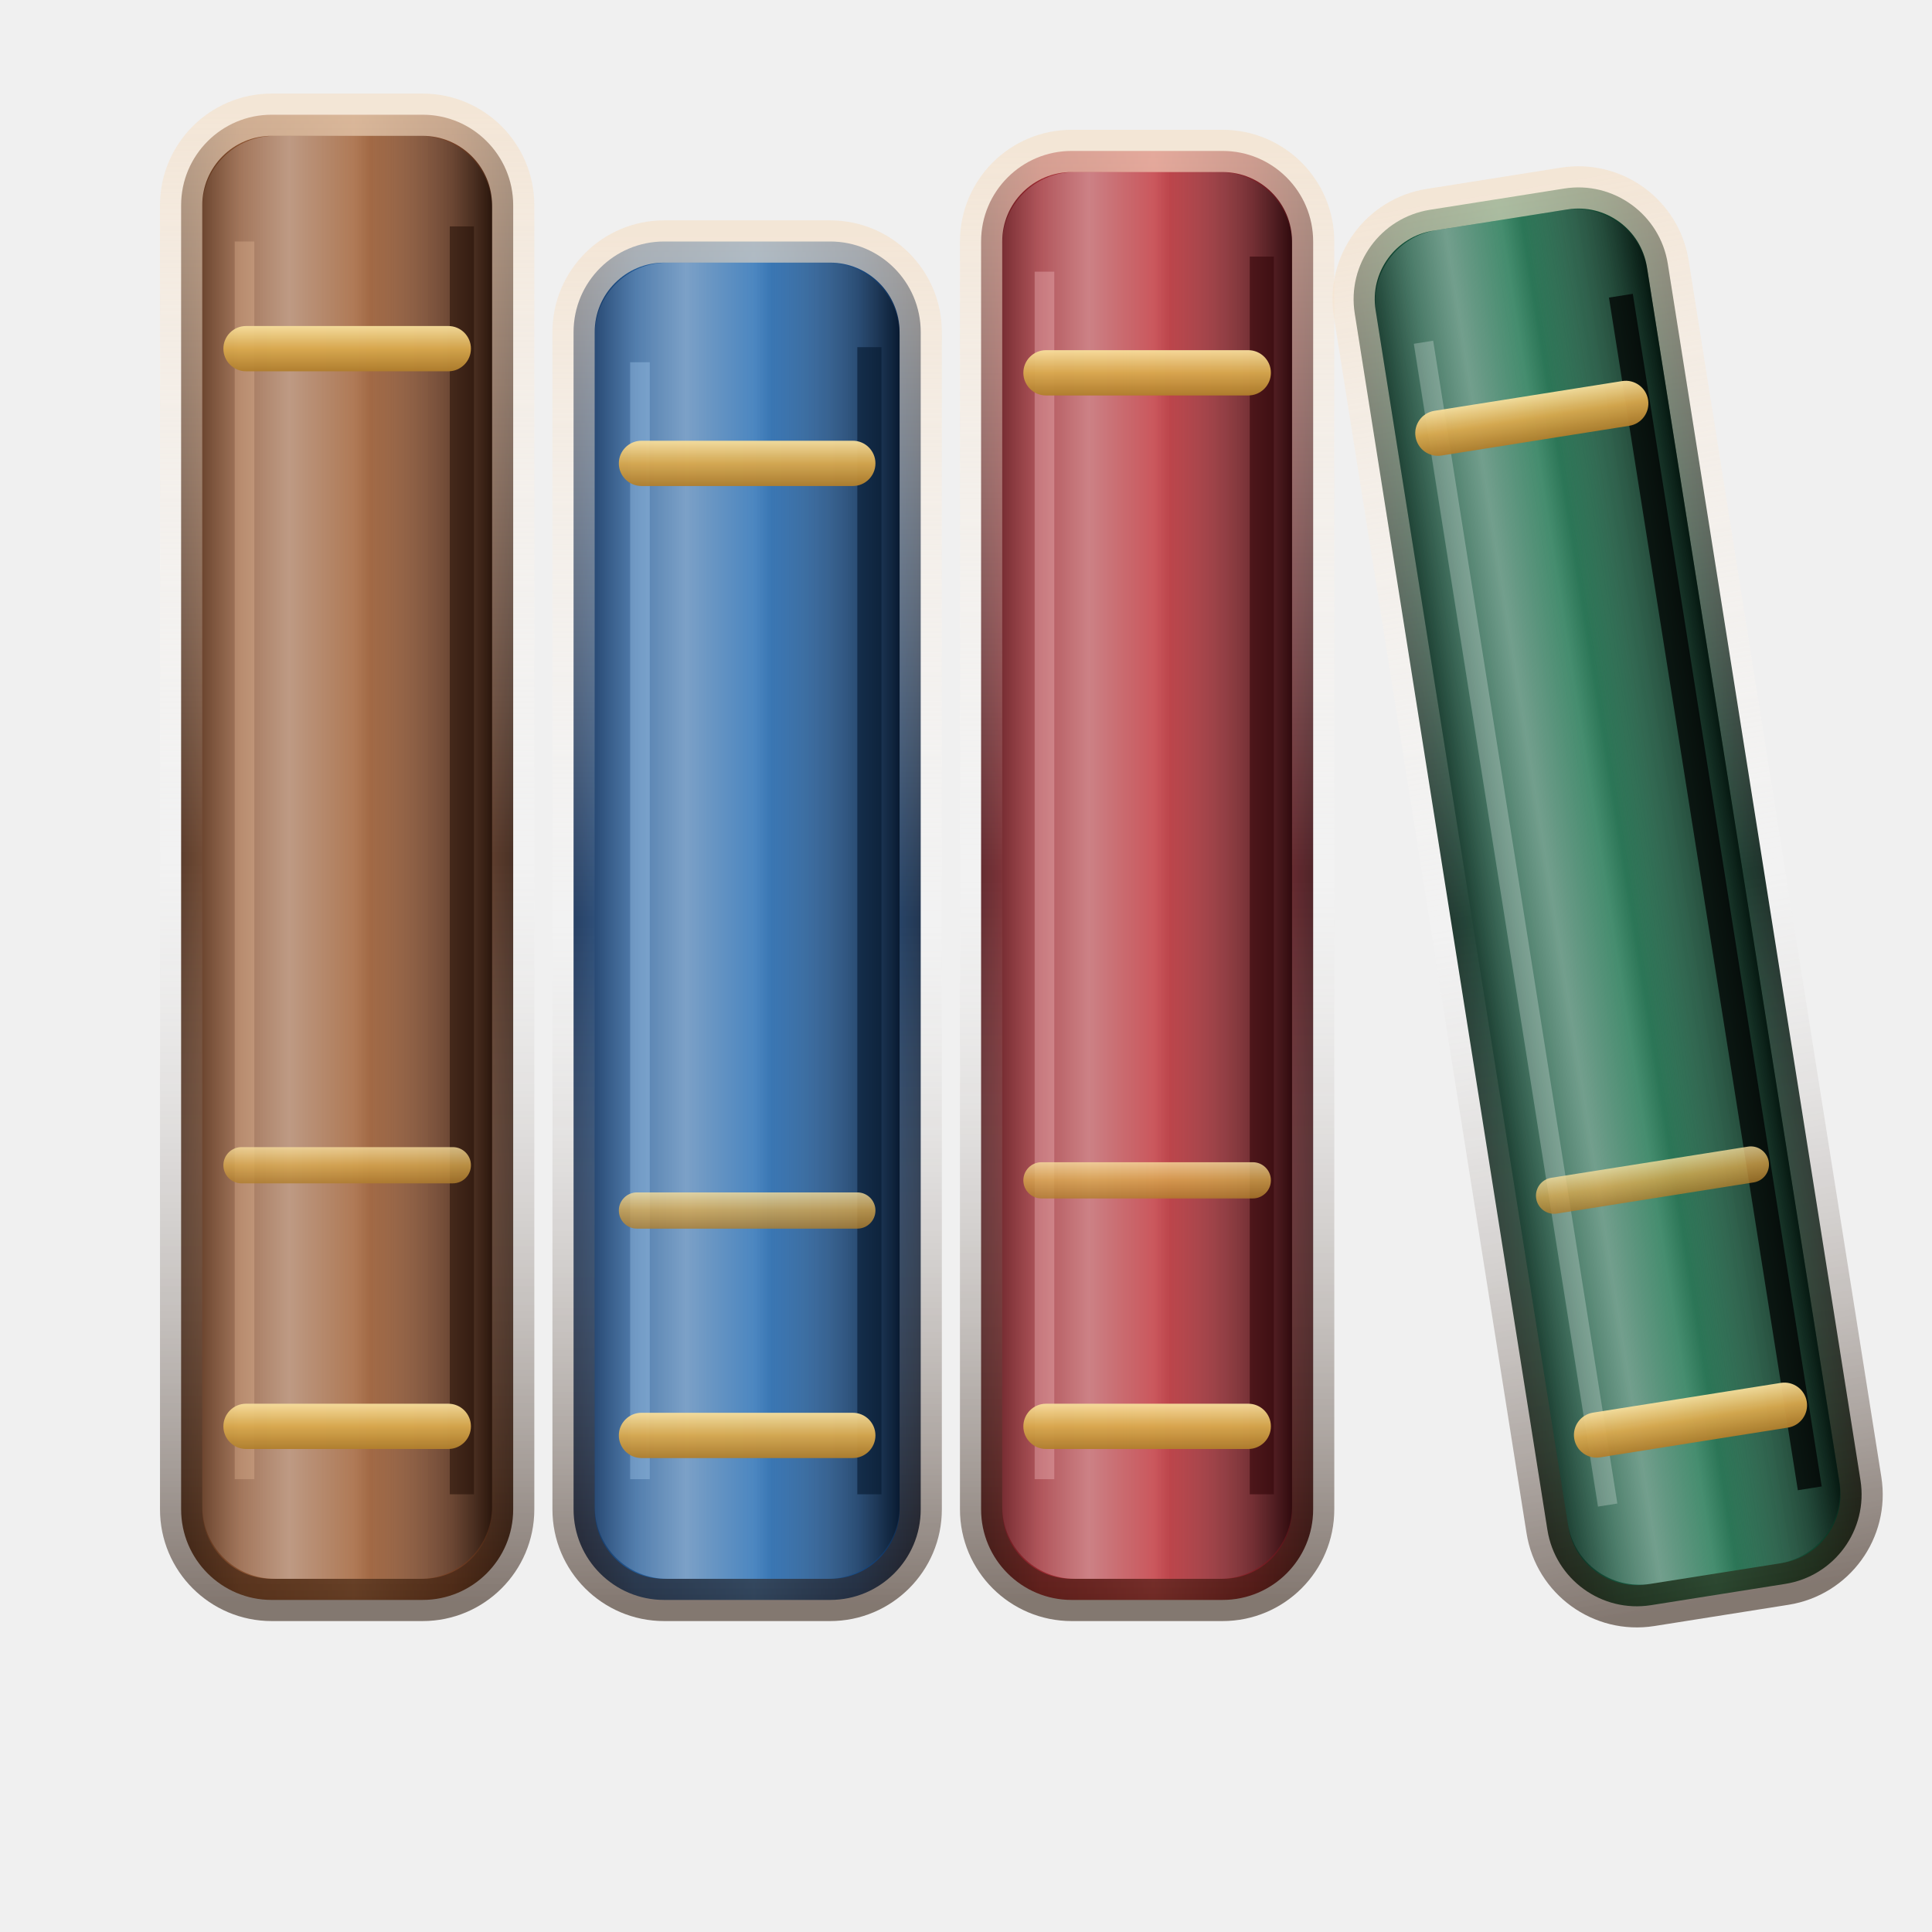
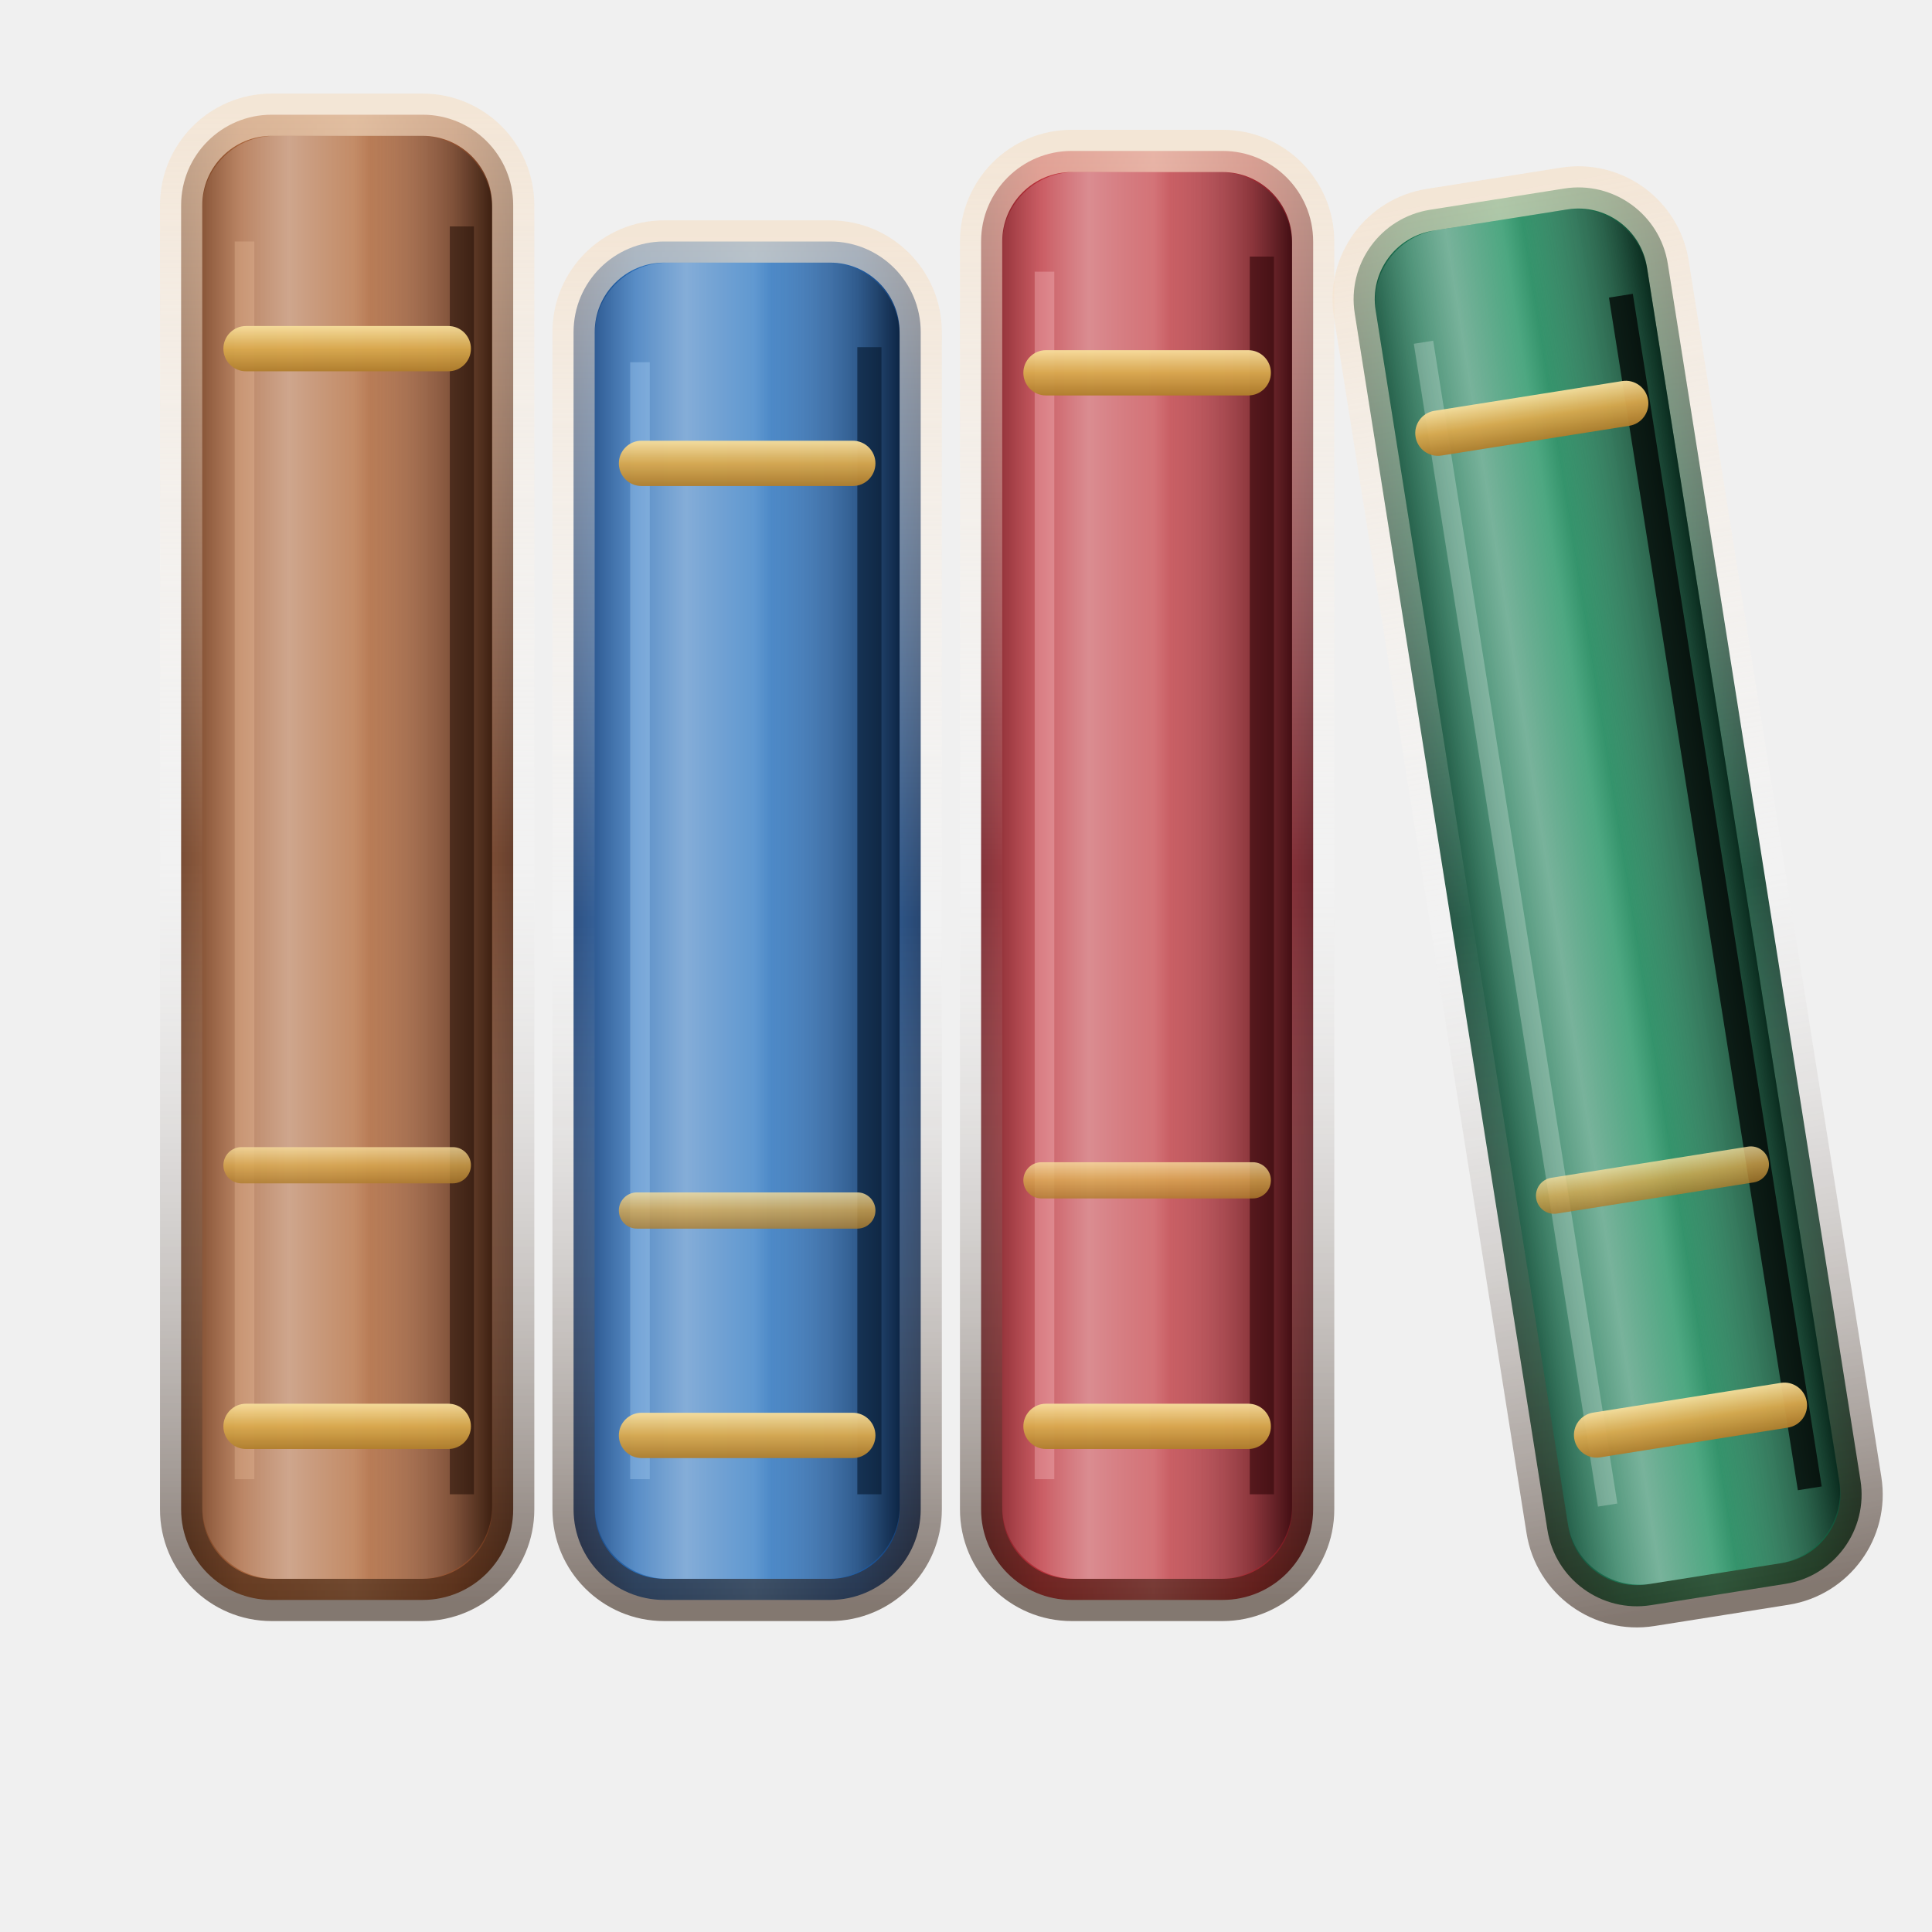
<svg xmlns="http://www.w3.org/2000/svg" viewBox="0 0 64 64">
  <defs>
    <linearGradient id="leatherBrown" x1="0" y1="0" x2="1" y2="0">
-       <stop offset="0" stop-color="#4A2815" />
-       <stop offset="0.18" stop-color="#8A5230" />
-       <stop offset="0.52" stop-color="#A66A42" />
-       <stop offset="0.82" stop-color="#744025" />
-       <stop offset="1" stop-color="#351A0D" />
+       <stop offset="0" stop-color="#6A391E" />
+       <stop offset="0.18" stop-color="#A8643B" />
+       <stop offset="0.52" stop-color="#BC7E55" />
+       <stop offset="0.82" stop-color="#93512F" />
+       <stop offset="1" stop-color="#562A15" />
    </linearGradient>
    <linearGradient id="leatherBlue" x1="0" y1="0" x2="1" y2="0">
-       <stop offset="0" stop-color="#102B52" />
-       <stop offset="0.18" stop-color="#235A96" />
-       <stop offset="0.52" stop-color="#3678B9" />
-       <stop offset="0.82" stop-color="#194A82" />
-       <stop offset="1" stop-color="#0A203E" />
+       <stop offset="0" stop-color="#173D74" />
+       <stop offset="0.18" stop-color="#2B6EB7" />
+       <stop offset="0.52" stop-color="#4D8CCB" />
+       <stop offset="0.82" stop-color="#205DA4" />
+       <stop offset="1" stop-color="#103261" />
    </linearGradient>
    <linearGradient id="leatherRed" x1="0" y1="0" x2="1" y2="0">
-       <stop offset="0" stop-color="#54151A" />
-       <stop offset="0.18" stop-color="#9C2930" />
-       <stop offset="0.52" stop-color="#C44349" />
-       <stop offset="0.82" stop-color="#812027" />
-       <stop offset="1" stop-color="#3C0B10" />
+       <stop offset="0" stop-color="#751D24" />
+       <stop offset="0.18" stop-color="#BC313A" />
+       <stop offset="0.52" stop-color="#CE6267" />
+       <stop offset="0.82" stop-color="#A22831" />
+       <stop offset="1" stop-color="#5E1119" />
    </linearGradient>
    <linearGradient id="leatherGreen" x1="0" y1="0" x2="1" y2="0">
-       <stop offset="0" stop-color="#09251B" />
-       <stop offset="0.2" stop-color="#14533B" />
-       <stop offset="0.5" stop-color="#287B58" />
-       <stop offset="0.82" stop-color="#104730" />
-       <stop offset="1" stop-color="#061B13" />
+       <stop offset="0" stop-color="#114633" />
+       <stop offset="0.2" stop-color="#1C7452" />
+       <stop offset="0.5" stop-color="#329A6E" />
+       <stop offset="0.82" stop-color="#186847" />
+       <stop offset="1" stop-color="#0D3C2A" />
    </linearGradient>
    <linearGradient id="spineGloss" x1="0" y1="0" x2="1" y2="0">
      <stop offset="0" stop-color="#FFFFFF" stop-opacity="0.08" />
      <stop offset="0.3" stop-color="#FFFFFF" stop-opacity="0.38" />
      <stop offset="0.58" stop-color="#FFFFFF" stop-opacity="0.04" />
      <stop offset="1" stop-color="#000000" stop-opacity="0.42" />
    </linearGradient>
    <linearGradient id="rim" x1="0" y1="0" x2="0" y2="1">
      <stop offset="0" stop-color="#F5E0C8" stop-opacity="0.65" />
      <stop offset="0.5" stop-color="#FFFFFF" stop-opacity="0.1" />
      <stop offset="1" stop-color="#2A1508" stop-opacity="0.55" />
    </linearGradient>
    <linearGradient id="gilt" x1="0" y1="0" x2="0" y2="1">
      <stop offset="0" stop-color="#F7DE9C" />
      <stop offset="0.5" stop-color="#D9A94E" />
      <stop offset="1" stop-color="#B07E2C" />
    </linearGradient>
  </defs>
  <g>
    <rect x="6" y="3.8" width="11" height="49.2" rx="3" fill="url(#leatherBrown)" stroke="url(#rim)" stroke-width="1.4" />
    <rect x="6.7" y="4.5" width="9.6" height="47.8" rx="2.4" fill="url(#spineGloss)" />
    <path d="M8.1 8V49" stroke="#F0C7A2" stroke-opacity="0.28" stroke-width="0.65" />
    <path d="M15.3 7.5V49.5" stroke="#241007" stroke-opacity="0.55" stroke-width="0.8" />
    <rect x="7.4" y="10.8" width="8.2" height="1.5" rx="0.75" fill="url(#gilt)" opacity="0.95" />
    <rect x="7.4" y="38" width="8.2" height="1.2" rx="0.6" fill="url(#gilt)" opacity="0.8" />
    <rect x="7.4" y="46.5" width="8.2" height="1.5" rx="0.75" fill="url(#gilt)" opacity="0.95" />
  </g>
  <g>
    <rect x="19" y="8" width="11.5" height="45" rx="3" fill="url(#leatherBlue)" stroke="url(#rim)" stroke-width="1.4" />
    <rect x="19.7" y="8.7" width="10.1" height="43.6" rx="2.4" fill="url(#spineGloss)" />
    <path d="M21.2 12V49" stroke="#B9DCFF" stroke-opacity="0.3" stroke-width="0.65" />
    <path d="M28.8 11.5V49.5" stroke="#071A31" stroke-opacity="0.62" stroke-width="0.8" />
    <rect x="20.5" y="14.6" width="8.5" height="1.5" rx="0.75" fill="url(#gilt)" opacity="0.95" />
    <rect x="20.5" y="39.5" width="8.5" height="1.2" rx="0.6" fill="url(#gilt)" opacity="0.8" />
    <rect x="20.5" y="46.8" width="8.5" height="1.5" rx="0.75" fill="url(#gilt)" opacity="0.95" />
  </g>
  <g>
    <rect x="32.5" y="5" width="11" height="48" rx="3" fill="url(#leatherRed)" stroke="url(#rim)" stroke-width="1.4" />
    <rect x="33.2" y="5.7" width="9.6" height="46.6" rx="2.4" fill="url(#spineGloss)" />
    <path d="M34.6 9V49" stroke="#FFD0D2" stroke-opacity="0.3" stroke-width="0.65" />
    <path d="M41.8 8.5V49.5" stroke="#35070B" stroke-opacity="0.62" stroke-width="0.8" />
    <rect x="33.9" y="11.6" width="8.2" height="1.5" rx="0.75" fill="url(#gilt)" opacity="0.95" />
    <rect x="33.9" y="38.5" width="8.2" height="1.2" rx="0.6" fill="url(#gilt)" opacity="0.8" />
    <rect x="33.9" y="46.5" width="8.2" height="1.5" rx="0.75" fill="url(#gilt)" opacity="0.95" />
  </g>
  <g transform="rotate(-9 62.1 52)">
    <rect x="51.6" y="5.2" width="10.5" height="46.8" rx="3" fill="url(#leatherGreen)" stroke="url(#rim)" stroke-width="1.4" />
    <rect x="52.3" y="5.9" width="9.1" height="45.4" rx="2.4" fill="url(#spineGloss)" />
    <path d="M53.7 9.5V48.5" stroke="#FFFFFF" stroke-opacity="0.24" stroke-width="0.65" />
    <path d="M60.4 9V49" stroke="#000000" stroke-opacity="0.72" stroke-width="0.8" />
    <rect x="52.95" y="11.8" width="7.8" height="1.5" rx="0.75" fill="url(#gilt)" opacity="0.95" />
    <rect x="52.95" y="37.5" width="7.8" height="1.2" rx="0.6" fill="url(#gilt)" opacity="0.8" />
    <rect x="52.95" y="45.4" width="7.8" height="1.5" rx="0.75" fill="url(#gilt)" opacity="0.95" />
  </g>
</svg>
